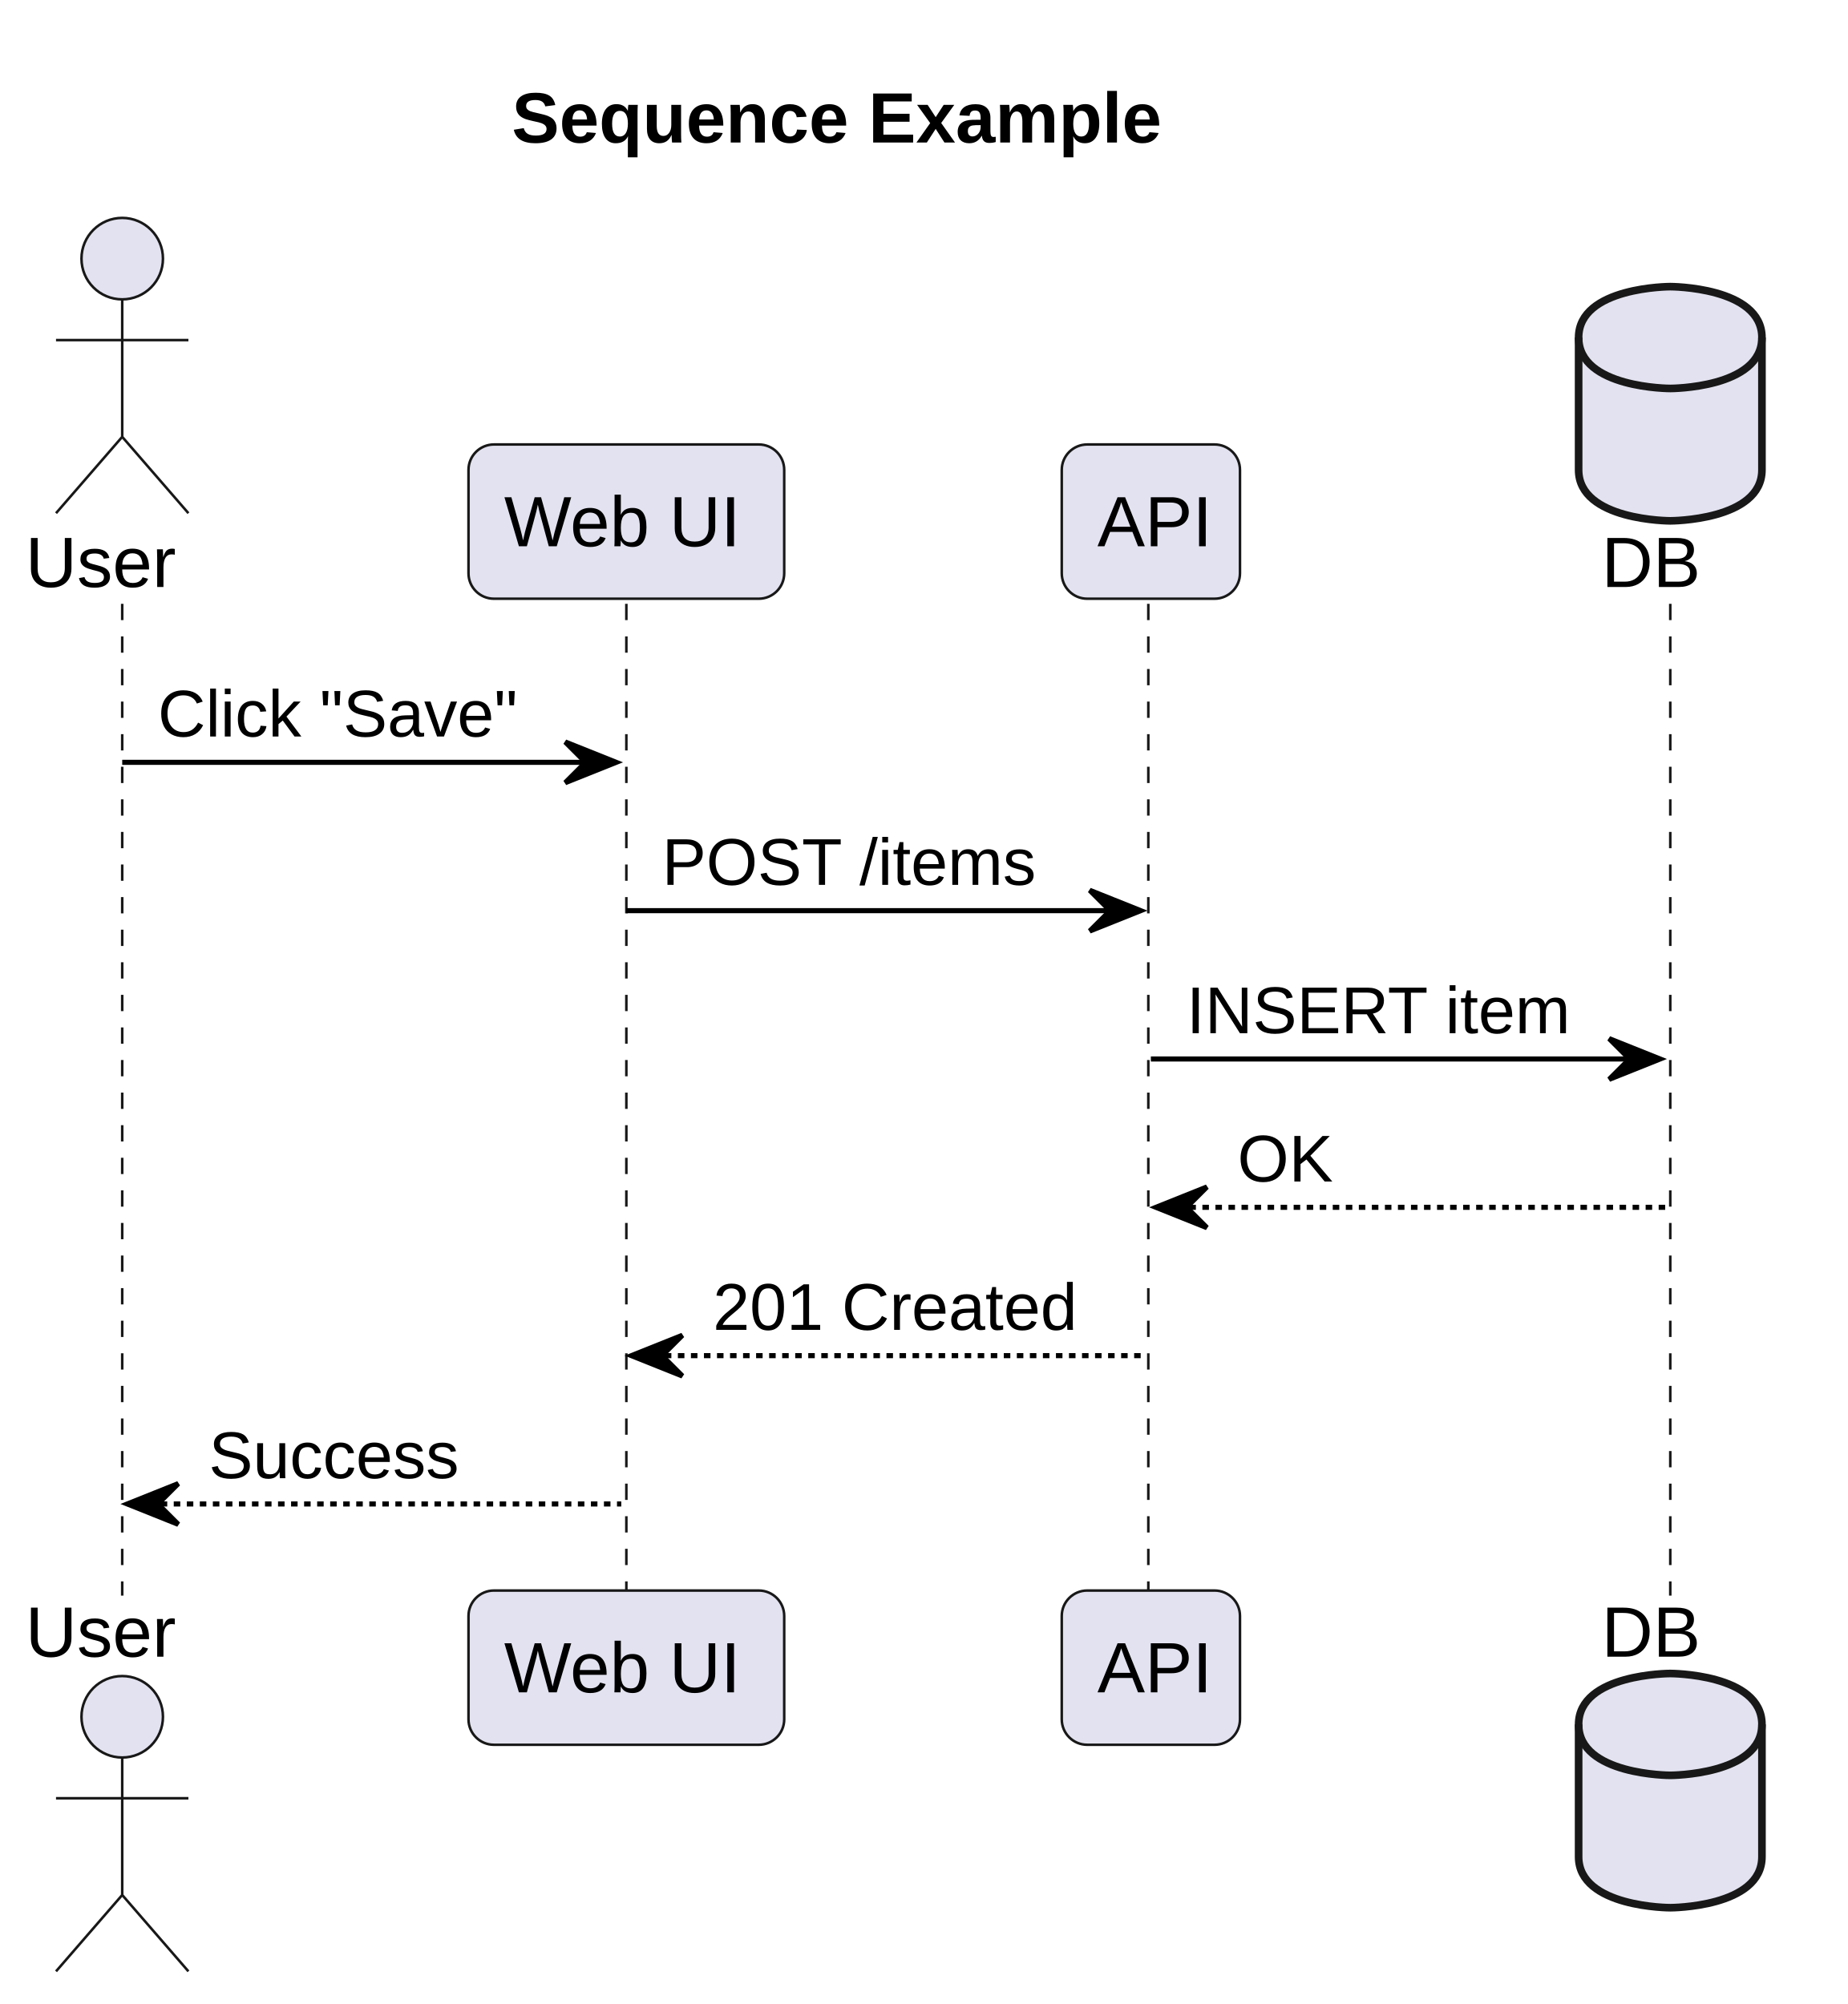
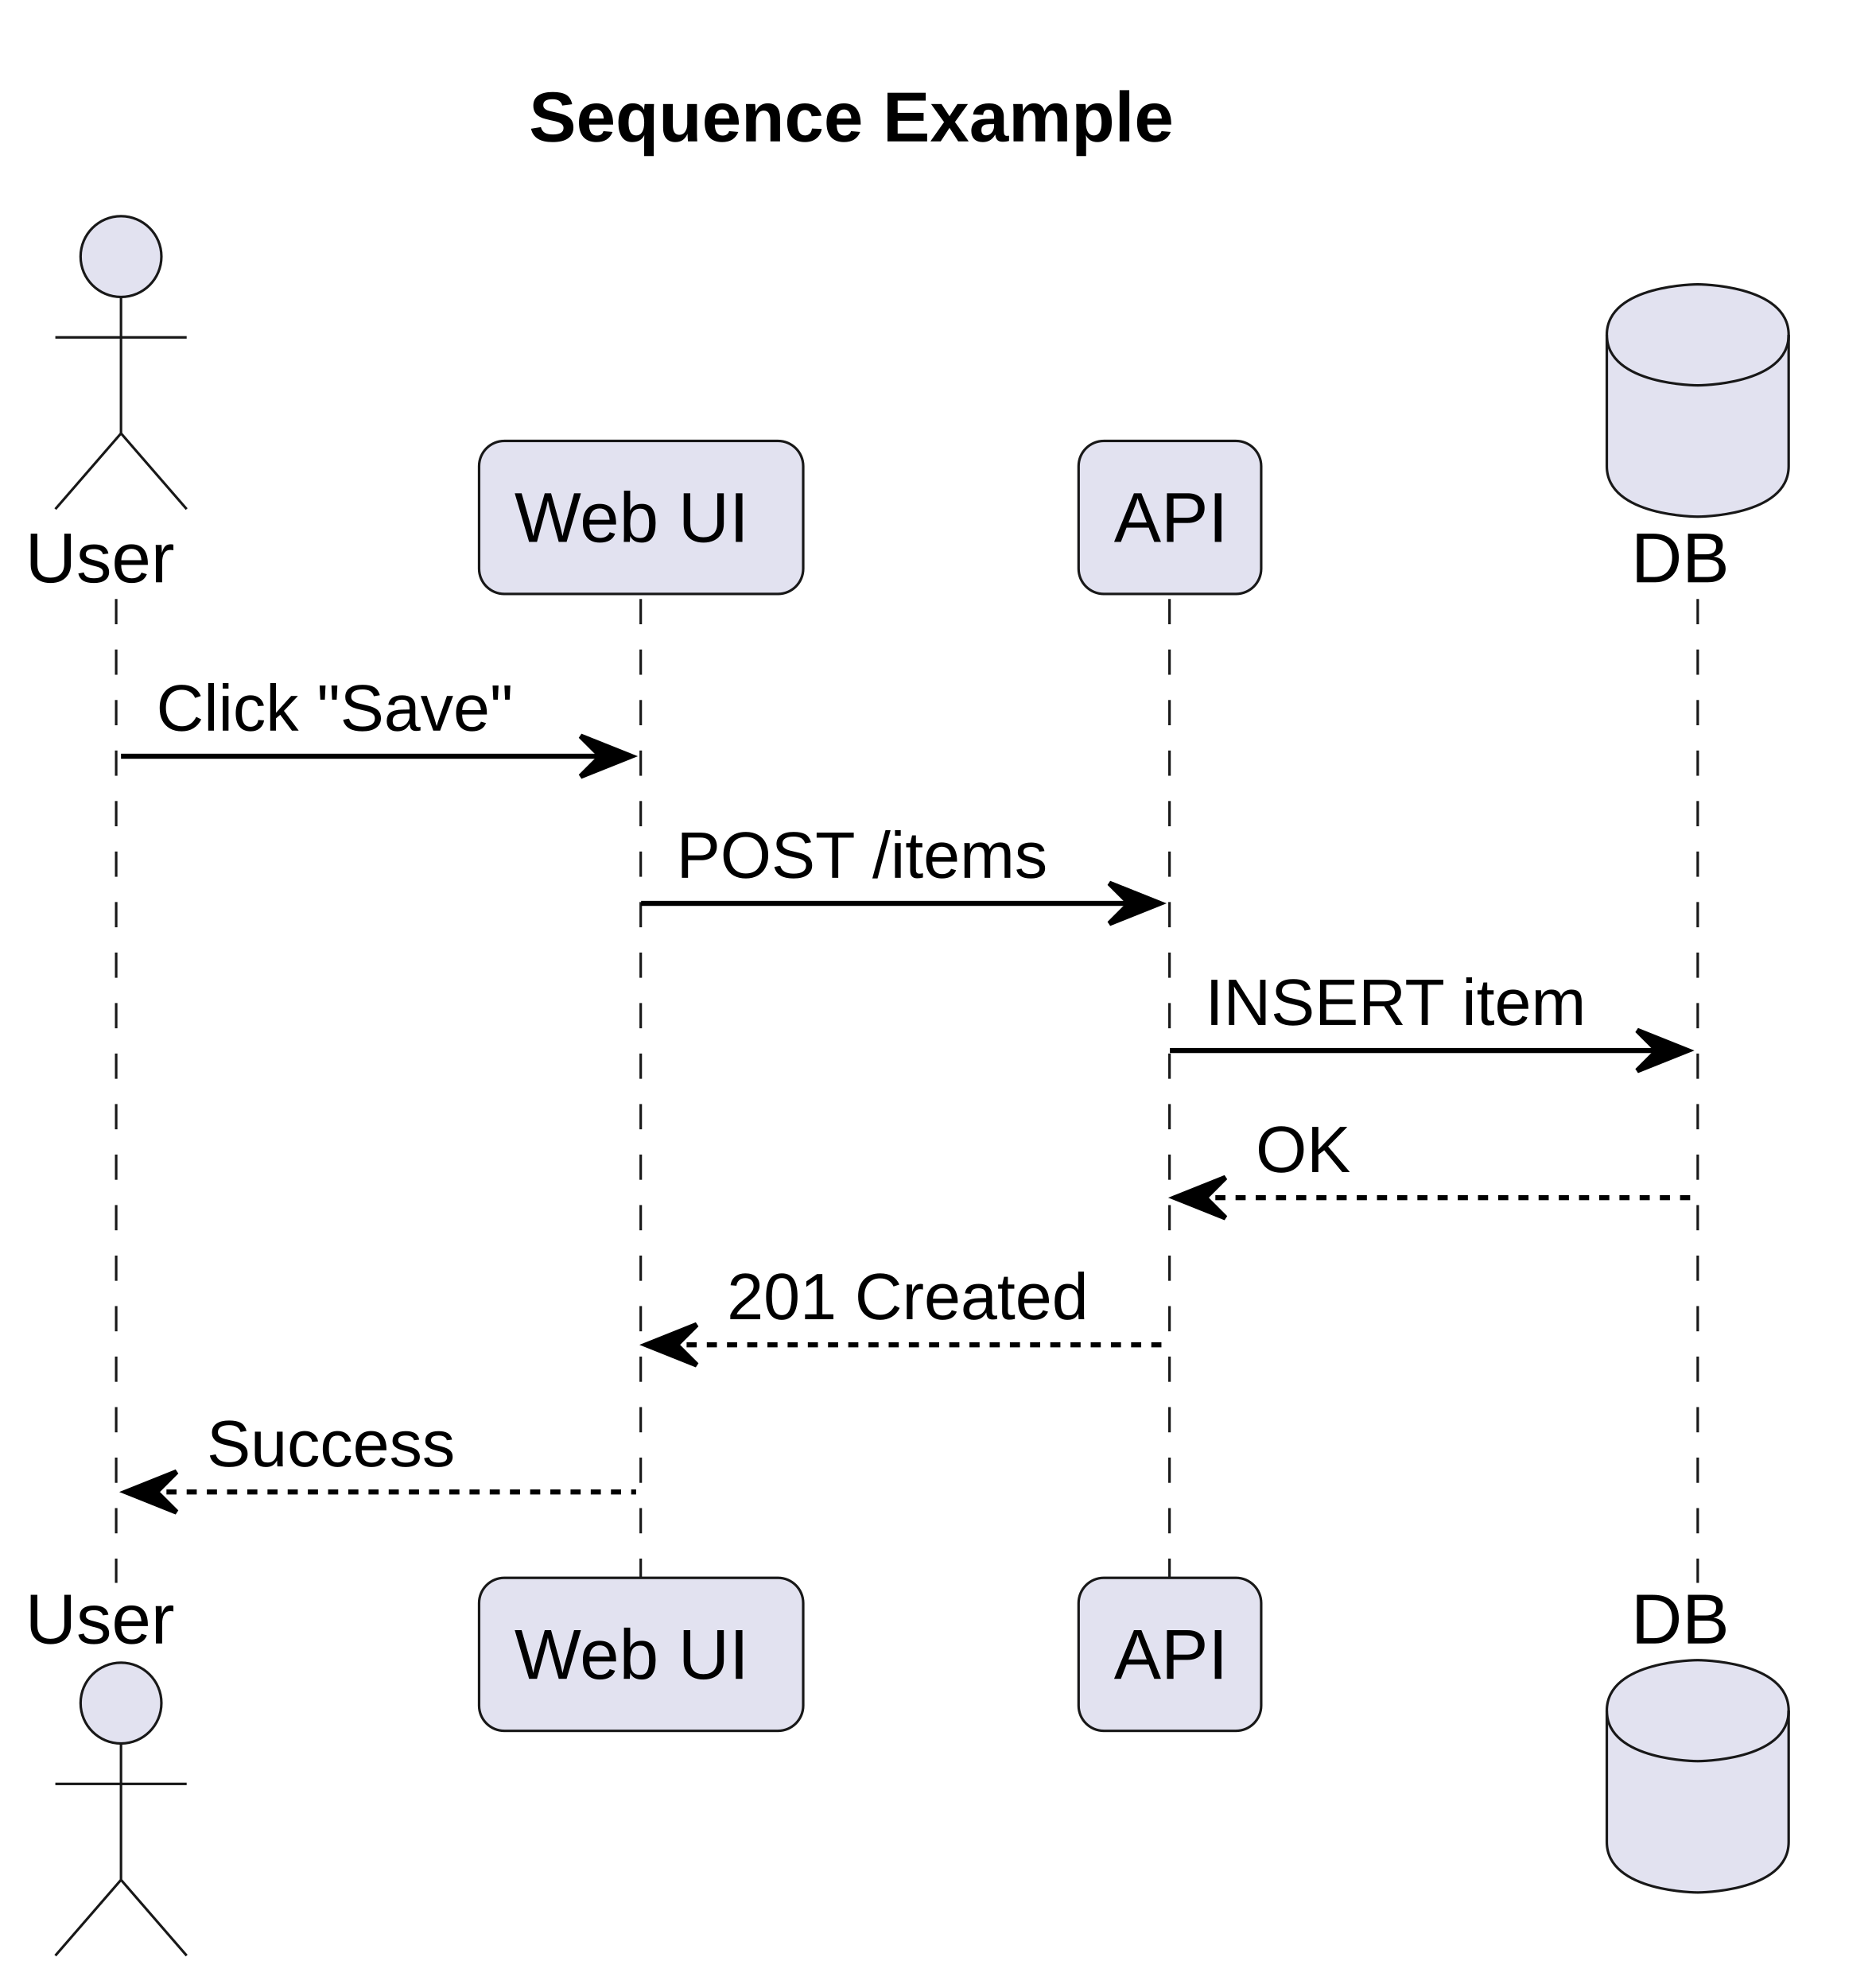
- <svg xmlns="http://www.w3.org/2000/svg" contentStyleType="text/css" height="615.625px" preserveAspectRatio="none" style="width:567px;height:615px;background:#FFFFFF;" version="1.1" viewBox="0 0 567 615" width="567.188px" zoomAndPan="magnify">
+ <svg xmlns="http://www.w3.org/2000/svg" contentStyleType="text/css" data-diagram-type="SEQUENCE" height="615.625px" preserveAspectRatio="none" style="width:579px;height:615px;background:#FFFFFF;" version="1.1" viewBox="0 0 579 615" width="579.688px" zoomAndPan="magnify">
  <defs />
  <g>
-     <text fill="#000000" font-family="Arial" font-size="21.875" font-weight="bold" lengthAdjust="spacing" textLength="232.812" x="157.031" y="43.742">Sequence Example</text>
-     <line style="stroke:#181818;stroke-width:0.781;stroke-dasharray:5.0,5.0;" x1="37.5" x2="37.5" y1="185.303" y2="489.673" />
-     <line style="stroke:#181818;stroke-width:0.781;stroke-dasharray:5.0,5.0;" x1="192.188" x2="192.188" y1="185.303" y2="489.673" />
-     <line style="stroke:#181818;stroke-width:0.781;stroke-dasharray:5.0,5.0;" x1="352.344" x2="352.344" y1="185.303" y2="489.673" />
-     <line style="stroke:#181818;stroke-width:0.781;stroke-dasharray:5.0,5.0;" x1="512.5" x2="512.5" y1="185.303" y2="489.673" />
-     <text fill="#000000" font-family="Arial" font-size="21.875" lengthAdjust="spacing" textLength="50" x="7.812" y="180.144">User</text>
-     <ellipse cx="37.5" cy="79.37" fill="#E2E2F0" rx="12.5" ry="12.5" style="stroke:#181818;stroke-width:0.781;" />
-     <path d="M37.5,91.87 L37.5,134.058 M17.188,104.37 L57.812,104.37 M37.5,134.058 L17.188,157.495 M37.5,134.058 L57.812,157.495 " fill="none" style="stroke:#181818;stroke-width:0.781;" />
-     <text fill="#000000" font-family="Arial" font-size="21.875" lengthAdjust="spacing" textLength="50" x="7.812" y="508.415">User</text>
-     <ellipse cx="37.5" cy="526.856" fill="#E2E2F0" rx="12.5" ry="12.5" style="stroke:#181818;stroke-width:0.781;" />
-     <path d="M37.5,539.356 L37.5,581.543 M17.188,551.856 L57.812,551.856 M37.5,581.543 L17.188,604.981 M37.5,581.543 L57.812,604.981 " fill="none" style="stroke:#181818;stroke-width:0.781;" />
-     <rect fill="#E2E2F0" height="47.339" rx="7.812" ry="7.812" style="stroke:#181818;stroke-width:0.781;" width="96.875" x="143.75" y="136.401" />
-     <text fill="#000000" font-family="Arial" font-size="21.875" lengthAdjust="spacing" textLength="75" x="154.688" y="167.644">Web UI</text>
-     <rect fill="#E2E2F0" height="47.339" rx="7.812" ry="7.812" style="stroke:#181818;stroke-width:0.781;" width="96.875" x="143.75" y="488.11" />
-     <text fill="#000000" font-family="Arial" font-size="21.875" lengthAdjust="spacing" textLength="75" x="154.688" y="519.353">Web UI</text>
-     <rect fill="#E2E2F0" height="47.339" rx="7.812" ry="7.812" style="stroke:#181818;stroke-width:0.781;" width="54.688" x="325.781" y="136.401" />
-     <text fill="#000000" font-family="Arial" font-size="21.875" lengthAdjust="spacing" textLength="32.812" x="336.719" y="167.644">API</text>
-     <rect fill="#E2E2F0" height="47.339" rx="7.812" ry="7.812" style="stroke:#181818;stroke-width:0.781;" width="54.688" x="325.781" y="488.11" />
-     <text fill="#000000" font-family="Arial" font-size="21.875" lengthAdjust="spacing" textLength="32.812" x="336.719" y="519.353">API</text>
-     <text fill="#000000" font-family="Arial" font-size="21.875" lengthAdjust="spacing" textLength="32.812" x="491.406" y="180.144">DB</text>
-     <path d="M484.375,103.589 C484.375,87.964 512.5,87.964 512.5,87.964 C512.5,87.964 540.625,87.964 540.625,103.589 L540.625,144.214 C540.625,159.839 512.5,159.839 512.5,159.839 C512.5,159.839 484.375,159.839 484.375,144.214 L484.375,103.589 " fill="#E2E2F0" style="stroke:#181818;stroke-width:2.344;" />
-     <path d="M484.375,103.589 C484.375,119.214 512.5,119.214 512.5,119.214 C512.5,119.214 540.625,119.214 540.625,103.589 " fill="none" style="stroke:#181818;stroke-width:2.344;" />
-     <text fill="#000000" font-family="Arial" font-size="21.875" lengthAdjust="spacing" textLength="32.812" x="491.406" y="508.415">DB</text>
-     <path d="M484.375,529.199 C484.375,513.574 512.5,513.574 512.5,513.574 C512.5,513.574 540.625,513.574 540.625,529.199 L540.625,569.824 C540.625,585.449 512.5,585.449 512.5,585.449 C512.5,585.449 484.375,585.449 484.375,569.824 L484.375,529.199 " fill="#E2E2F0" style="stroke:#181818;stroke-width:2.344;" />
-     <path d="M484.375,529.199 C484.375,544.824 512.5,544.824 512.5,544.824 C512.5,544.824 540.625,544.824 540.625,529.199 " fill="none" style="stroke:#181818;stroke-width:2.344;" />
-     <polygon fill="#000000" points="173.438,227.698,189.062,233.948,173.438,240.198,179.688,233.948" style="stroke:#000000;stroke-width:1.562;" />
-     <line style="stroke:#000000;stroke-width:1.562;" x1="37.5" x2="182.812" y1="233.948" y2="233.948" />
-     <text fill="#000000" font-family="Arial" font-size="20.312" lengthAdjust="spacing" textLength="117.188" x="48.438" y="226.032">Click "Save"</text>
-     <polygon fill="#000000" points="334.375,273.218,350,279.468,334.375,285.718,340.625,279.468" style="stroke:#000000;stroke-width:1.562;" />
-     <line style="stroke:#000000;stroke-width:1.562;" x1="192.188" x2="343.75" y1="279.468" y2="279.468" />
-     <text fill="#000000" font-family="Arial" font-size="20.312" lengthAdjust="spacing" textLength="121.875" x="203.125" y="271.552">POST /items</text>
-     <polygon fill="#000000" points="493.75,318.738,509.375,324.988,493.75,331.238,500,324.988" style="stroke:#000000;stroke-width:1.562;" />
-     <line style="stroke:#000000;stroke-width:1.562;" x1="353.125" x2="503.125" y1="324.988" y2="324.988" />
-     <text fill="#000000" font-family="Arial" font-size="20.312" lengthAdjust="spacing" textLength="121.875" x="364.062" y="317.072">INSERT item</text>
-     <polygon fill="#000000" points="370.312,364.258,354.688,370.508,370.312,376.758,364.062,370.508" style="stroke:#000000;stroke-width:1.562;" />
-     <line style="stroke:#000000;stroke-width:1.562;stroke-dasharray:2.0,2.0;" x1="360.938" x2="510.938" y1="370.508" y2="370.508" />
-     <text fill="#000000" font-family="Arial" font-size="20.312" lengthAdjust="spacing" textLength="28.125" x="379.688" y="362.592">OK</text>
-     <polygon fill="#000000" points="209.375,409.778,193.75,416.028,209.375,422.278,203.125,416.028" style="stroke:#000000;stroke-width:1.562;" />
-     <line style="stroke:#000000;stroke-width:1.562;stroke-dasharray:2.0,2.0;" x1="200" x2="351.562" y1="416.028" y2="416.028" />
-     <text fill="#000000" font-family="Arial" font-size="20.312" lengthAdjust="spacing" textLength="123.438" x="218.75" y="408.112">201 Created</text>
-     <polygon fill="#000000" points="54.688,455.298,39.062,461.548,54.688,467.798,48.438,461.548" style="stroke:#000000;stroke-width:1.562;" />
-     <line style="stroke:#000000;stroke-width:1.562;stroke-dasharray:2.0,2.0;" x1="45.312" x2="190.625" y1="461.548" y2="461.548" />
-     <text fill="#000000" font-family="Arial" font-size="20.312" lengthAdjust="spacing" textLength="82.812" x="64.062" y="453.632">Success</text>
+     <text fill="#000000" font-family="Arial" font-size="21.875" font-weight="bold" lengthAdjust="spacing" textLength="232.251" x="163.65" y="43.742">Sequence Example</text>
+     <g class="participant-lifeline" data-entity-uid="part1" data-qualified-name="User" id="part1-lifeline">
+       <g>
+         <rect fill="#000000" fill-opacity="0" height="304.37" width="12.5" x="31.18" y="185.303" />
+         <line style="stroke:#181818;stroke-width:0.781;stroke-dasharray:7.812,7.812;" x1="35.938" x2="35.938" y1="185.303" y2="489.673" />
+       </g>
+     </g>
+     <g class="participant-lifeline" data-entity-uid="part2" data-qualified-name="UI" id="part2-lifeline">
+       <g>
+         <rect fill="#000000" fill-opacity="0" height="304.37" width="12.5" x="192.082" y="185.303" />
+         <line style="stroke:#181818;stroke-width:0.781;stroke-dasharray:7.812,7.812;" x1="198.2" x2="198.2" y1="185.303" y2="489.673" />
+       </g>
+     </g>
+     <g class="participant-lifeline" data-entity-uid="part3" data-qualified-name="API" id="part3-lifeline">
+       <g>
+         <rect fill="#000000" fill-opacity="0" height="304.37" width="12.5" x="355.643" y="185.303" />
+         <line style="stroke:#181818;stroke-width:0.781;stroke-dasharray:7.812,7.812;" x1="361.777" x2="361.777" y1="185.303" y2="489.673" />
+       </g>
+     </g>
+     <g class="participant-lifeline" data-entity-uid="part4" data-qualified-name="DB" id="part4-lifeline">
+       <g>
+         <rect fill="#000000" fill-opacity="0" height="304.37" width="12.5" x="518.926" y="185.303" />
+         <line style="stroke:#181818;stroke-width:0.781;stroke-dasharray:7.812,7.812;" x1="525.176" x2="525.176" y1="185.303" y2="489.673" />
+       </g>
+     </g>
+     <g class="participant participant-head" data-entity-uid="part1" data-qualified-name="User" id="part1-head">
+       <text fill="#000000" font-family="Arial" font-size="21.875" lengthAdjust="spacing" textLength="49.86" x="7.812" y="180.144">User</text>
+       <ellipse cx="37.43" cy="79.37" fill="#E2E2F0" rx="12.5" ry="12.5" style="stroke:#181818;stroke-width:0.781;" />
+       <path d="M37.43,91.87 L37.43,134.058 M17.117,104.37 L57.742,104.37 M37.43,134.058 L17.117,157.495 M37.43,134.058 L57.742,157.495" fill="none" style="stroke:#181818;stroke-width:0.781;" />
+     </g>
+     <g class="participant participant-tail" data-entity-uid="part1" data-qualified-name="User" id="part1-tail">
+       <text fill="#000000" font-family="Arial" font-size="21.875" lengthAdjust="spacing" textLength="49.86" x="7.812" y="508.415">User</text>
+       <ellipse cx="37.43" cy="526.856" fill="#E2E2F0" rx="12.5" ry="12.5" style="stroke:#181818;stroke-width:0.781;" />
+       <path d="M37.43,539.356 L37.43,581.543 M17.117,551.856 L57.742,551.856 M37.43,581.543 L17.117,604.981 M37.43,581.543 L57.742,604.981" fill="none" style="stroke:#181818;stroke-width:0.781;" />
+     </g>
+     <g class="participant participant-head" data-entity-uid="part2" data-qualified-name="UI" id="part2-head">
+       <rect fill="#E2E2F0" height="47.339" rx="7.812" ry="7.812" style="stroke:#181818;stroke-width:0.781;" width="100.264" x="148.2" y="136.401" />
+       <text fill="#000000" font-family="Arial" font-size="21.875" lengthAdjust="spacing" textLength="78.389" x="159.138" y="167.644">Web UI</text>
+     </g>
+     <g class="participant participant-tail" data-entity-uid="part2" data-qualified-name="UI" id="part2-tail">
+       <rect fill="#E2E2F0" height="47.339" rx="7.812" ry="7.812" style="stroke:#181818;stroke-width:0.781;" width="100.264" x="148.2" y="488.11" />
+       <text fill="#000000" font-family="Arial" font-size="21.875" lengthAdjust="spacing" textLength="78.389" x="159.138" y="519.353">Web UI</text>
+     </g>
+     <g class="participant participant-head" data-entity-uid="part3" data-qualified-name="API" id="part3-head">
+       <rect fill="#E2E2F0" height="47.339" rx="7.812" ry="7.812" style="stroke:#181818;stroke-width:0.781;" width="56.482" x="333.652" y="136.401" />
+       <text fill="#000000" font-family="Arial" font-size="21.875" lengthAdjust="spacing" textLength="34.607" x="344.589" y="167.644">API</text>
+     </g>
+     <g class="participant participant-tail" data-entity-uid="part3" data-qualified-name="API" id="part3-tail">
+       <rect fill="#E2E2F0" height="47.339" rx="7.812" ry="7.812" style="stroke:#181818;stroke-width:0.781;" width="56.482" x="333.652" y="488.11" />
+       <text fill="#000000" font-family="Arial" font-size="21.875" lengthAdjust="spacing" textLength="34.607" x="344.589" y="519.353">API</text>
+     </g>
+     <g class="participant participant-head" data-entity-uid="part4" data-qualified-name="DB" id="part4-head">
+       <text fill="#000000" font-family="Arial" font-size="21.875" lengthAdjust="spacing" textLength="31.851" x="504.562" y="180.144">DB</text>
+       <path d="M497.05,103.589 C497.05,87.964 525.176,87.964 525.176,87.964 C525.176,87.964 553.301,87.964 553.301,103.589 L553.301,144.214 C553.301,159.839 525.176,159.839 525.176,159.839 C525.176,159.839 497.05,159.839 497.05,144.214 L497.05,103.589" fill="#E2E2F0" style="stroke:#181818;stroke-width:0.781;" />
+       <path d="M497.05,103.589 C497.05,119.214 525.176,119.214 525.176,119.214 C525.176,119.214 553.301,119.214 553.301,103.589" fill="none" style="stroke:#181818;stroke-width:0.781;" />
+     </g>
+     <g class="participant participant-tail" data-entity-uid="part4" data-qualified-name="DB" id="part4-tail">
+       <text fill="#000000" font-family="Arial" font-size="21.875" lengthAdjust="spacing" textLength="31.851" x="504.562" y="508.415">DB</text>
+       <path d="M497.05,529.199 C497.05,513.574 525.176,513.574 525.176,513.574 C525.176,513.574 553.301,513.574 553.301,529.199 L553.301,569.824 C553.301,585.449 525.176,585.449 525.176,585.449 C525.176,585.449 497.05,585.449 497.05,569.824 L497.05,529.199" fill="#E2E2F0" style="stroke:#181818;stroke-width:0.781;" />
+       <path d="M497.05,529.199 C497.05,544.824 525.176,544.824 525.176,544.824 C525.176,544.824 553.301,544.824 553.301,529.199" fill="none" style="stroke:#181818;stroke-width:0.781;" />
+     </g>
+     <g class="message" data-entity-1="part1" data-entity-2="part2" id="msg1">
+       <polygon fill="#000000" points="179.582,227.698,195.207,233.948,179.582,240.198,185.832,233.948" style="stroke:#000000;stroke-width:1.562;" />
+       <line style="stroke:#000000;stroke-width:1.562;" x1="37.43" x2="188.957" y1="233.948" y2="233.948" />
+       <text fill="#000000" font-family="Arial" font-size="20.312" lengthAdjust="spacing" textLength="123.402" x="48.367" y="226.032">Click "Save"</text>
+     </g>
+     <g class="message" data-entity-1="part2" data-entity-2="part3" id="msg2">
+       <polygon fill="#000000" points="343.143,273.218,358.768,279.468,343.143,285.718,349.393,279.468" style="stroke:#000000;stroke-width:1.562;" />
+       <line style="stroke:#000000;stroke-width:1.562;" x1="198.332" x2="352.518" y1="279.468" y2="279.468" />
+       <text fill="#000000" font-family="Arial" font-size="20.312" lengthAdjust="spacing" textLength="123.313" x="209.27" y="271.552">POST /items</text>
+     </g>
+     <g class="message" data-entity-1="part3" data-entity-2="part4" id="msg3">
+       <polygon fill="#000000" points="506.425,318.738,522.051,324.988,506.425,331.238,512.676,324.988" style="stroke:#000000;stroke-width:1.562;" />
+       <line style="stroke:#000000;stroke-width:1.562;" x1="361.893" x2="515.801" y1="324.988" y2="324.988" />
+       <text fill="#000000" font-family="Arial" font-size="20.312" lengthAdjust="spacing" textLength="125.783" x="372.83" y="317.072">INSERT item</text>
+     </g>
+     <g class="message" data-entity-1="part4" data-entity-2="part3" id="msg4">
+       <polygon fill="#000000" points="379.08,364.258,363.455,370.508,379.08,376.758,372.83,370.508" style="stroke:#000000;stroke-width:1.562;" />
+       <line style="stroke:#000000;stroke-width:1.562;stroke-dasharray:3.125,3.125;" x1="369.705" x2="523.613" y1="370.508" y2="370.508" />
+       <text fill="#000000" font-family="Arial" font-size="20.312" lengthAdjust="spacing" textLength="29.308" x="388.455" y="362.592">OK</text>
+     </g>
+     <g class="message" data-entity-1="part3" data-entity-2="part2" id="msg5">
+       <polygon fill="#000000" points="215.52,409.778,199.895,416.028,215.52,422.278,209.27,416.028" style="stroke:#000000;stroke-width:1.562;" />
+       <line style="stroke:#000000;stroke-width:1.562;stroke-dasharray:3.125,3.125;" x1="206.145" x2="360.33" y1="416.028" y2="416.028" />
+       <text fill="#000000" font-family="Arial" font-size="20.312" lengthAdjust="spacing" textLength="126.061" x="224.895" y="408.112">201 Created</text>
+     </g>
+     <g class="message" data-entity-1="part2" data-entity-2="part1" id="msg6">
+       <polygon fill="#000000" points="54.617,455.298,38.992,461.548,54.617,467.798,48.367,461.548" style="stroke:#000000;stroke-width:1.562;" />
+       <line style="stroke:#000000;stroke-width:1.562;stroke-dasharray:3.125,3.125;" x1="45.242" x2="196.77" y1="461.548" y2="461.548" />
+       <text fill="#000000" font-family="Arial" font-size="20.312" lengthAdjust="spacing" textLength="81.766" x="63.992" y="453.632">Success</text>
+     </g>
  </g>
</svg>
